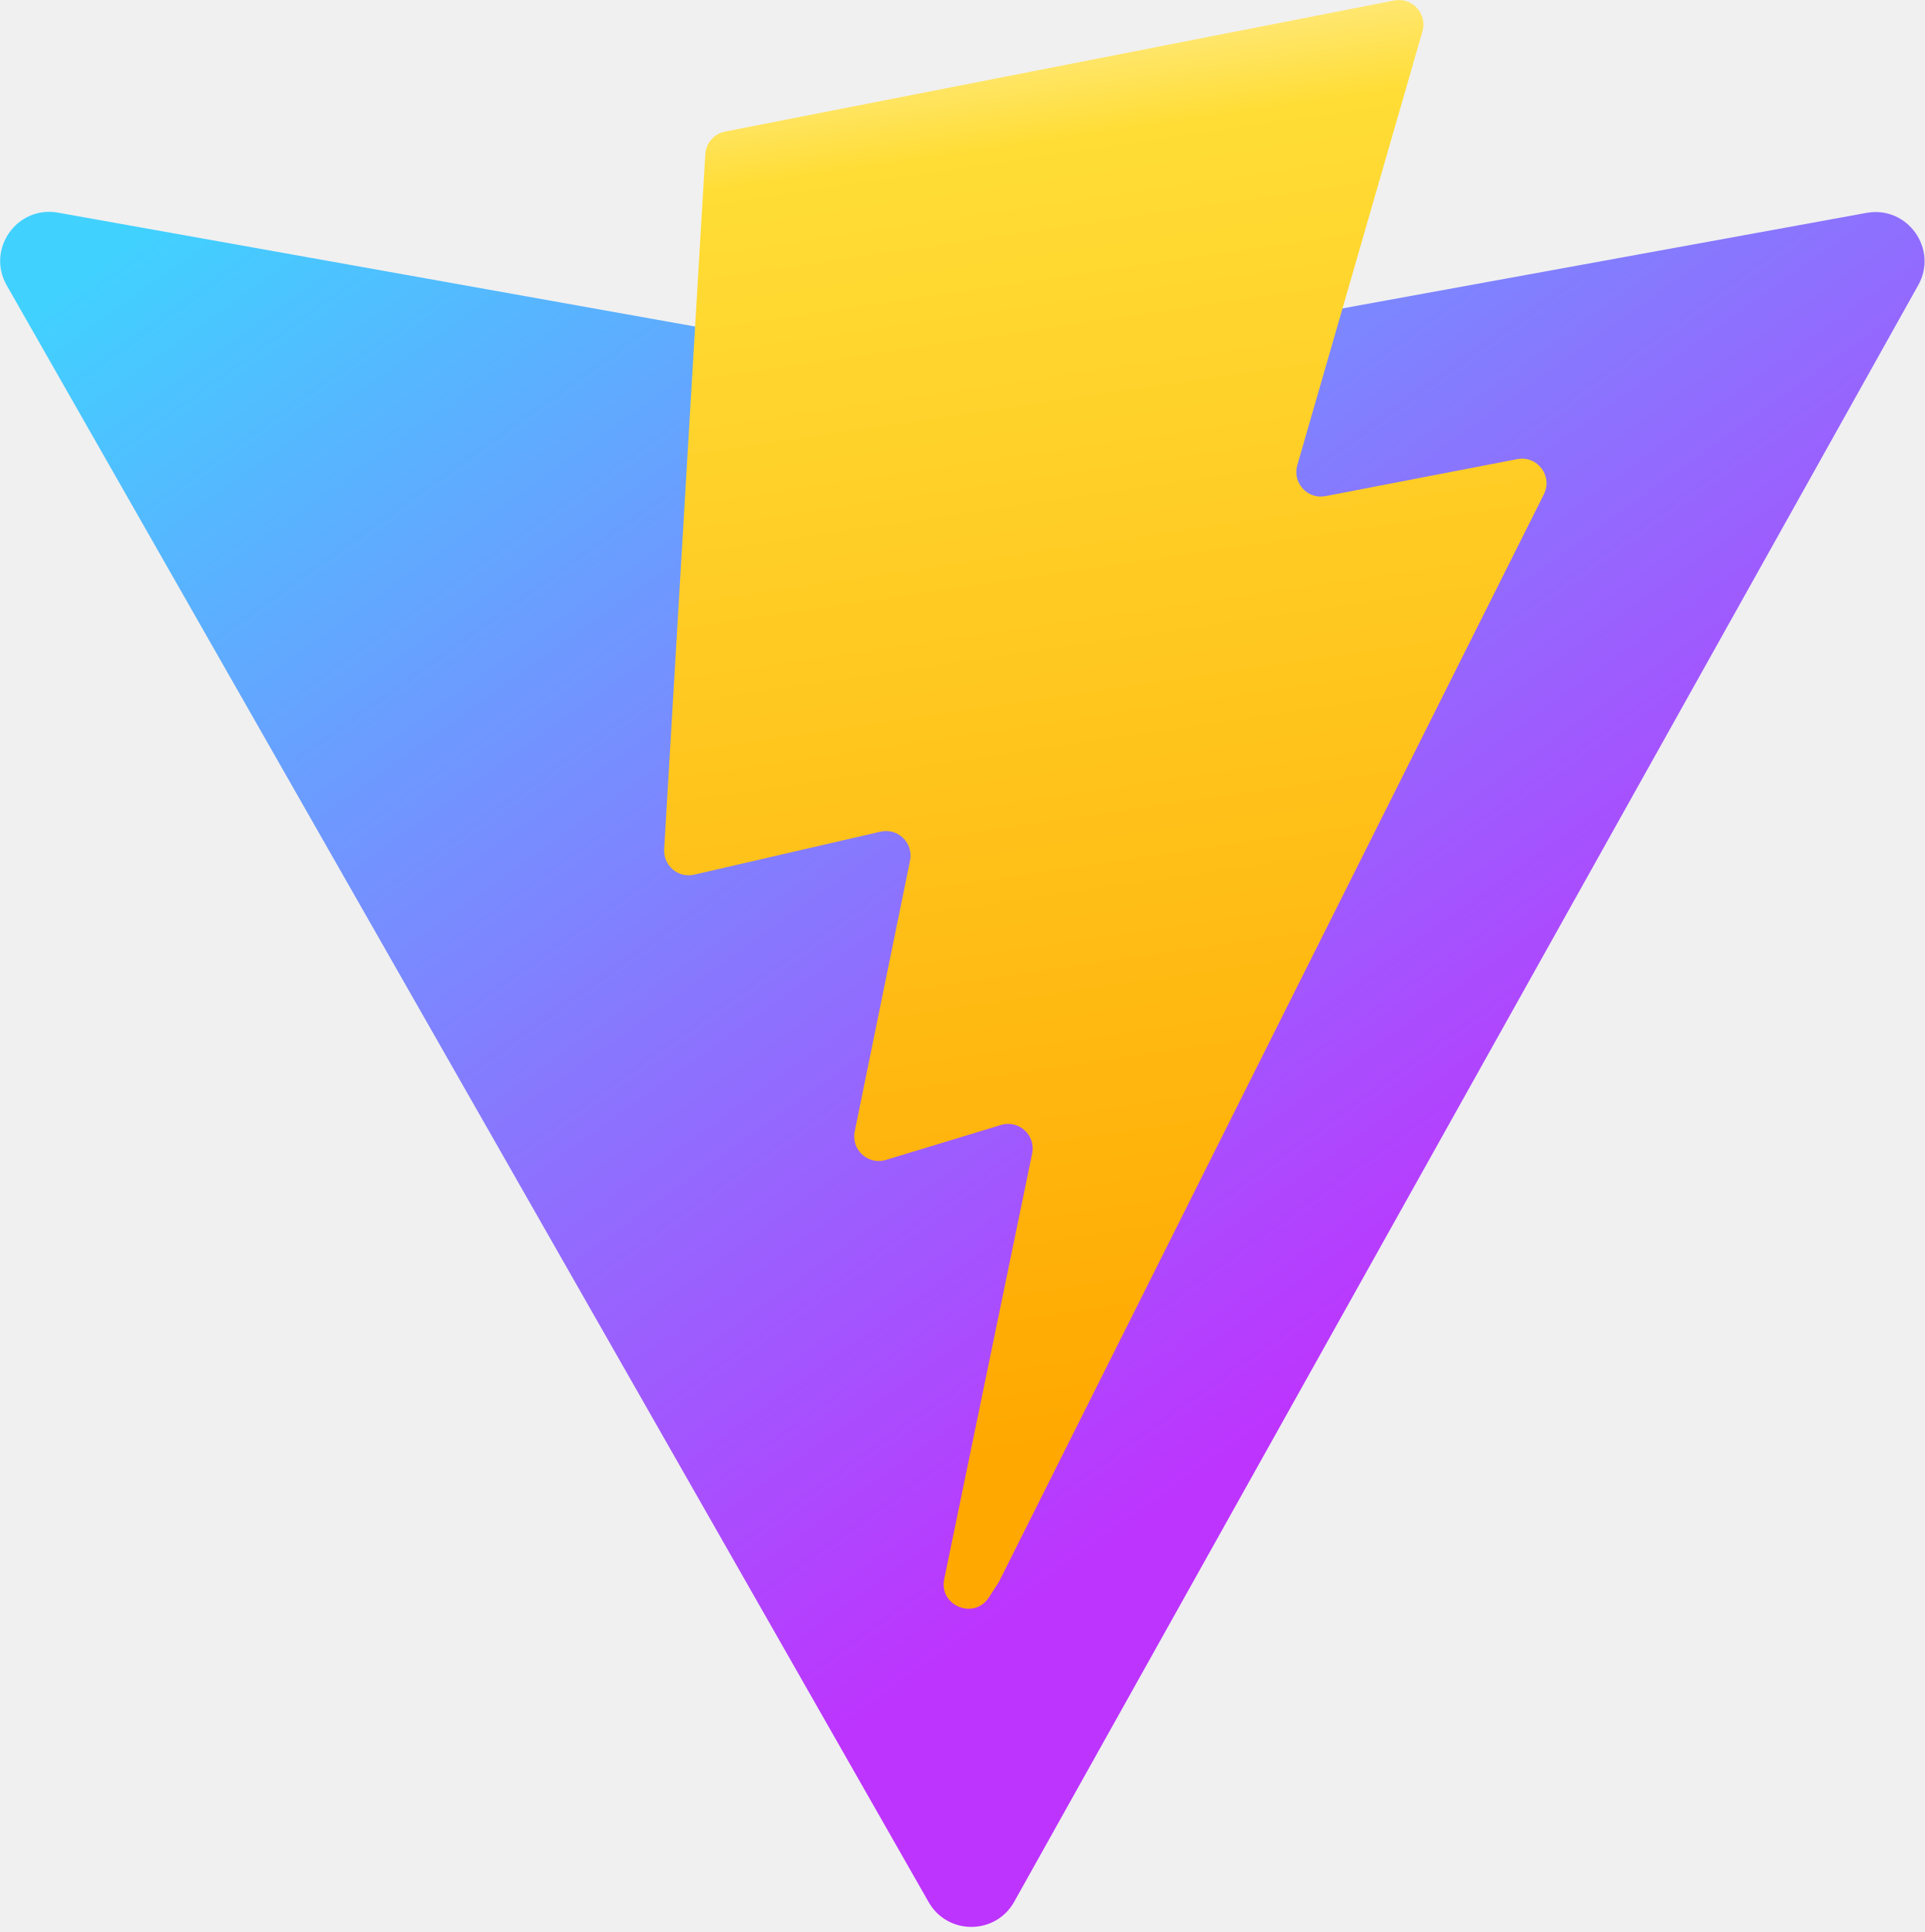
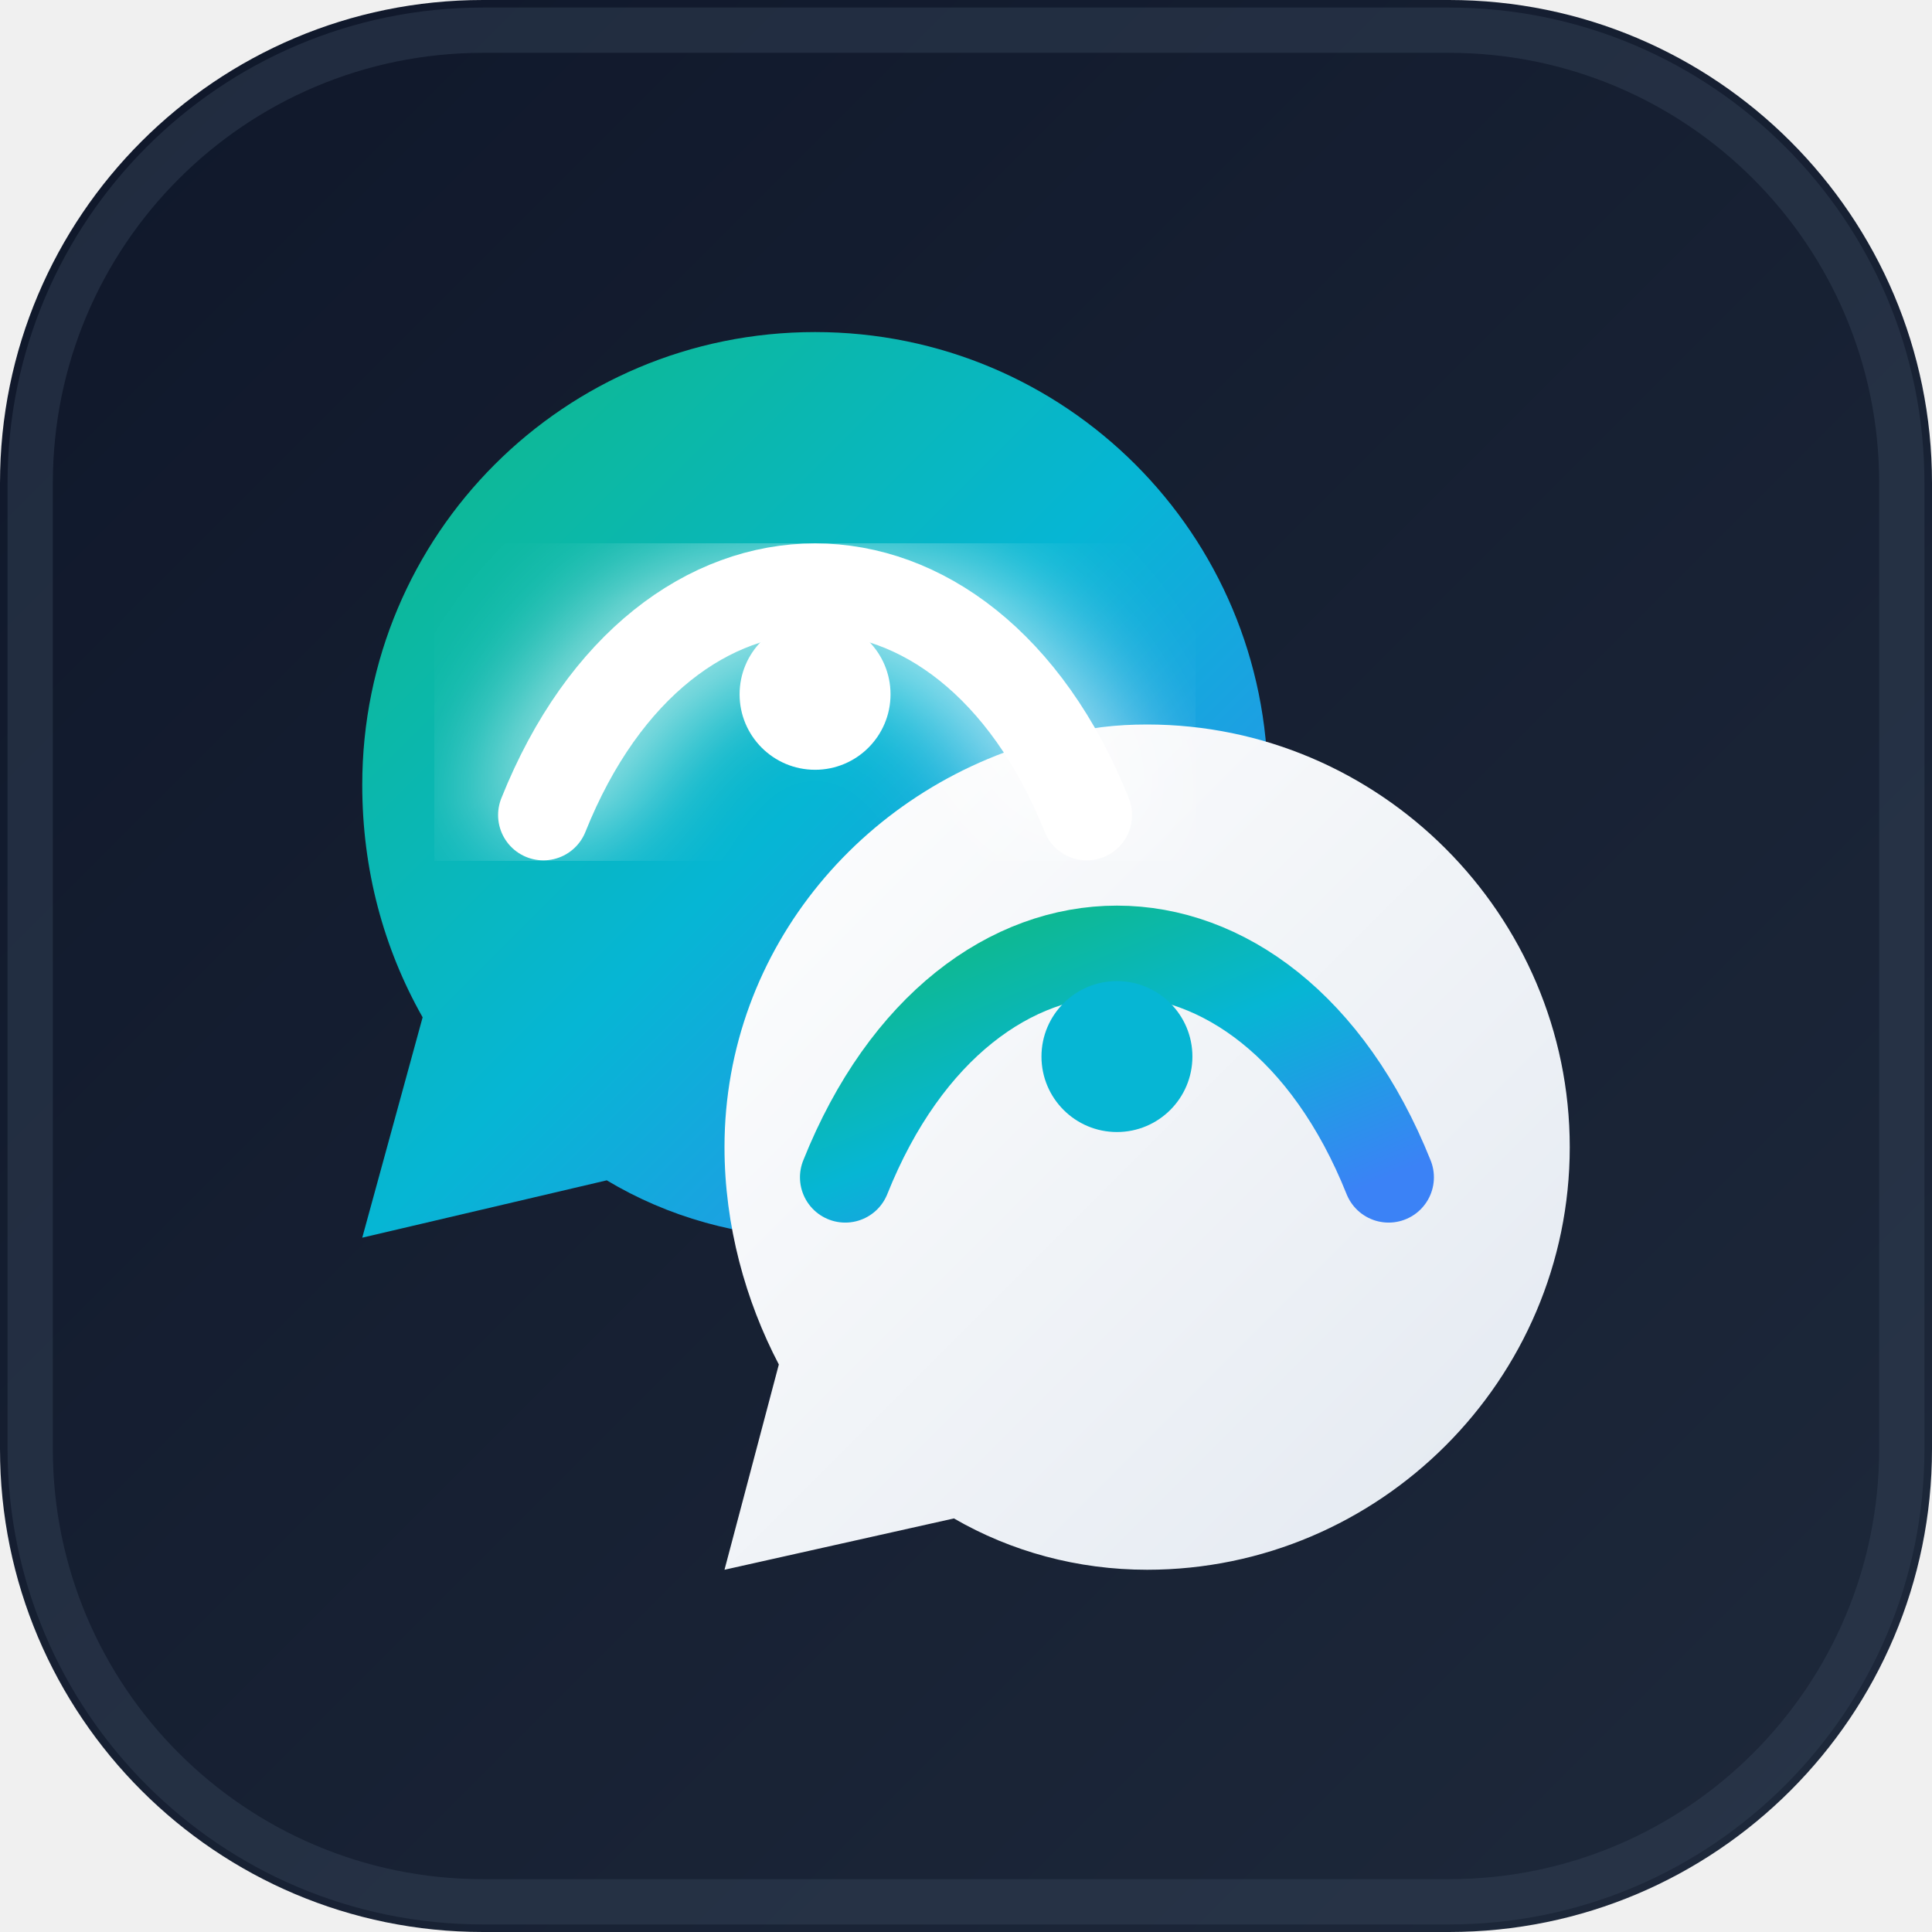
- <svg xmlns="http://www.w3.org/2000/svg" aria-hidden="true" role="img" class="iconify iconify--logos" width="31.88" height="32" preserveAspectRatio="xMidYMid meet" viewBox="0 0 256 257">
+ <svg xmlns="http://www.w3.org/2000/svg" viewBox="0 0 64 64">
  <defs>
-     <linearGradient id="IconifyId1813088fe1fbc01fb466" x1="-.828%" x2="57.636%" y1="7.652%" y2="78.411%">
-       <stop offset="0%" stop-color="#41D1FF" />
-       <stop offset="100%" stop-color="#BD34FE" />
+     <linearGradient id="bgGrad" x1="0%" y1="0%" x2="100%" y2="100%">
+       <stop offset="0%" stop-color="#0f172a" />
+       <stop offset="100%" stop-color="#1e293b" />
    </linearGradient>
-     <linearGradient id="IconifyId1813088fe1fbc01fb467" x1="43.376%" x2="50.316%" y1="2.242%" y2="89.03%">
-       <stop offset="0%" stop-color="#FFEA83" />
-       <stop offset="8.333%" stop-color="#FFDD35" />
-       <stop offset="100%" stop-color="#FFA800" />
+     <linearGradient id="bridgeGrad" x1="0%" y1="0%" x2="100%" y2="100%">
+       <stop offset="0%" stop-color="#10b981" />
+       <stop offset="50%" stop-color="#06b6d4" />
+       <stop offset="100%" stop-color="#3b82f6" />
    </linearGradient>
+     <linearGradient id="bubbleGrad" x1="0%" y1="0%" x2="100%" y2="100%">
+       <stop offset="0%" stop-color="#ffffff" />
+       <stop offset="100%" stop-color="#e2e8f0" />
+     </linearGradient>
+     <filter id="glow" x="-20%" y="-20%" width="140%" height="140%">
+       <feGaussianBlur stdDeviation="2" result="blur" />
+       <feComposite in="SourceGraphic" in2="blur" operator="over" />
+     </filter>
  </defs>
-   <path fill="url(#IconifyId1813088fe1fbc01fb466)" d="M255.153 37.938L134.897 252.976c-2.483 4.44-8.862 4.466-11.382.048L.875 37.958c-2.746-4.814 1.371-10.646 6.827-9.67l120.385 21.517a6.537 6.537 0 0 0 2.322-.004l117.867-21.483c5.438-.991 9.574 4.796 6.877 9.62Z" />
-   <path fill="url(#IconifyId1813088fe1fbc01fb467)" d="M185.432.063L96.44 17.501a3.268 3.268 0 0 0-2.634 3.014l-5.474 92.456a3.268 3.268 0 0 0 3.997 3.378l24.777-5.718c2.318-.535 4.413 1.507 3.936 3.838l-7.361 36.047c-.495 2.426 1.782 4.5 4.151 3.78l15.304-4.649c2.372-.72 4.652 1.36 4.15 3.788l-11.698 56.621c-.732 3.542 3.979 5.473 5.943 2.437l1.313-2.028l72.516-144.72c1.215-2.423-.88-5.186-3.54-4.672l-25.505 4.922c-2.396.462-4.435-1.77-3.759-4.114l16.646-57.705c.677-2.35-1.37-4.583-3.769-4.113Z" />
+   <rect width="64" height="64" rx="16" fill="url(#bgGrad)" />
+   <rect x="1" y="1" width="62" height="62" rx="15" fill="none" stroke="#334155" stroke-width="1.5" stroke-opacity="0.5" />
+   <path d="M12 26 C12 17.7 18.7 11 27 11 C35.3 11 42 17.7 42 26 C42 34.3 35.3 41 27 41 C24.5 41 22.1 40.3 20.1 39.1 L12 41 L14 33.7 C12.7 31.4 12 28.8 12 26 Z" fill="url(#bridgeGrad)" />
+   <path d="M52 38 C52 45.7 45.7 52 38 52 C35.7 52 33.5 51.4 31.6 50.3 L24 52 L25.8 45.2 C24.7 43.1 24 40.6 24 38 C24 31.4 28.7 25.9 35 24.4 C36 24.1 37 24 38 24 C45.7 24 52 30.3 52 38 Z" fill="url(#bubbleGrad)" />
+   <path d="M18 27 C22 17 32 17 36 27" stroke="#ffffff" stroke-width="3" stroke-linecap="round" fill="none" filter="url(#glow)" />
+   <path d="M28 39 C32 29 42 29 46 39" stroke="url(#bridgeGrad)" stroke-width="3" stroke-linecap="round" fill="none" />
+   <circle cx="27" cy="23" r="2.5" fill="#ffffff" />
+   <circle cx="37" cy="35" r="2.5" fill="#06b6d4" />
</svg>
